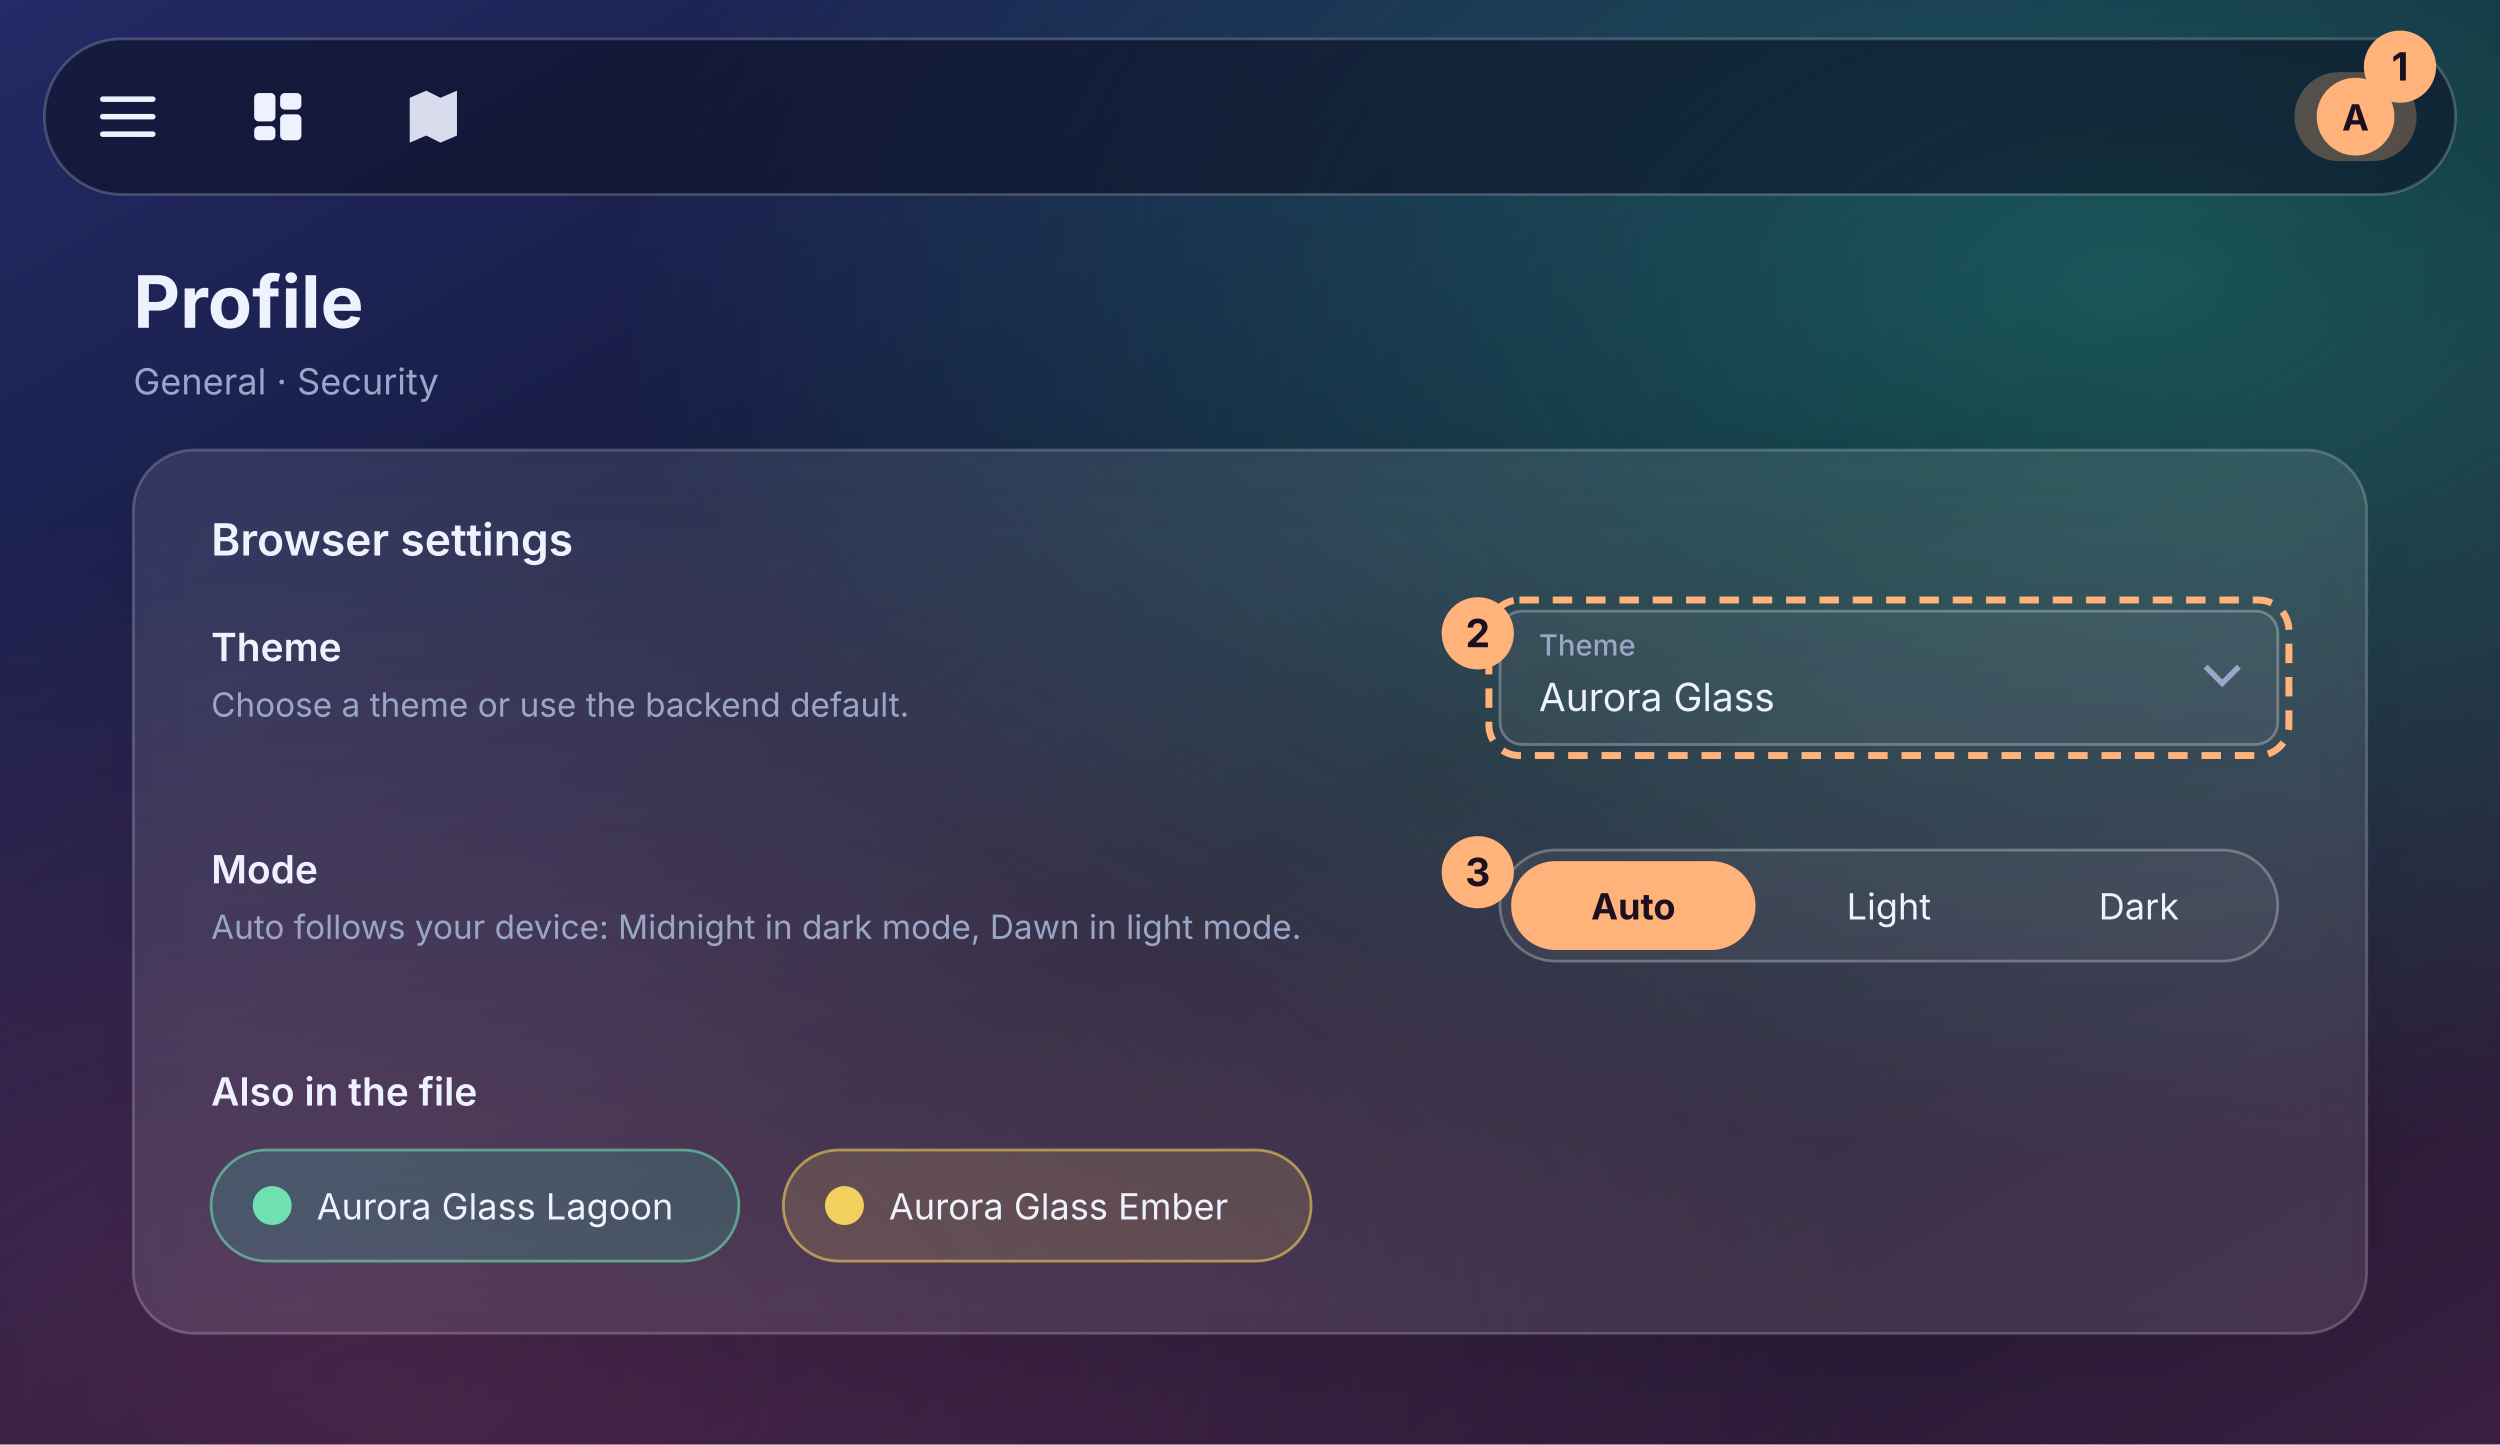
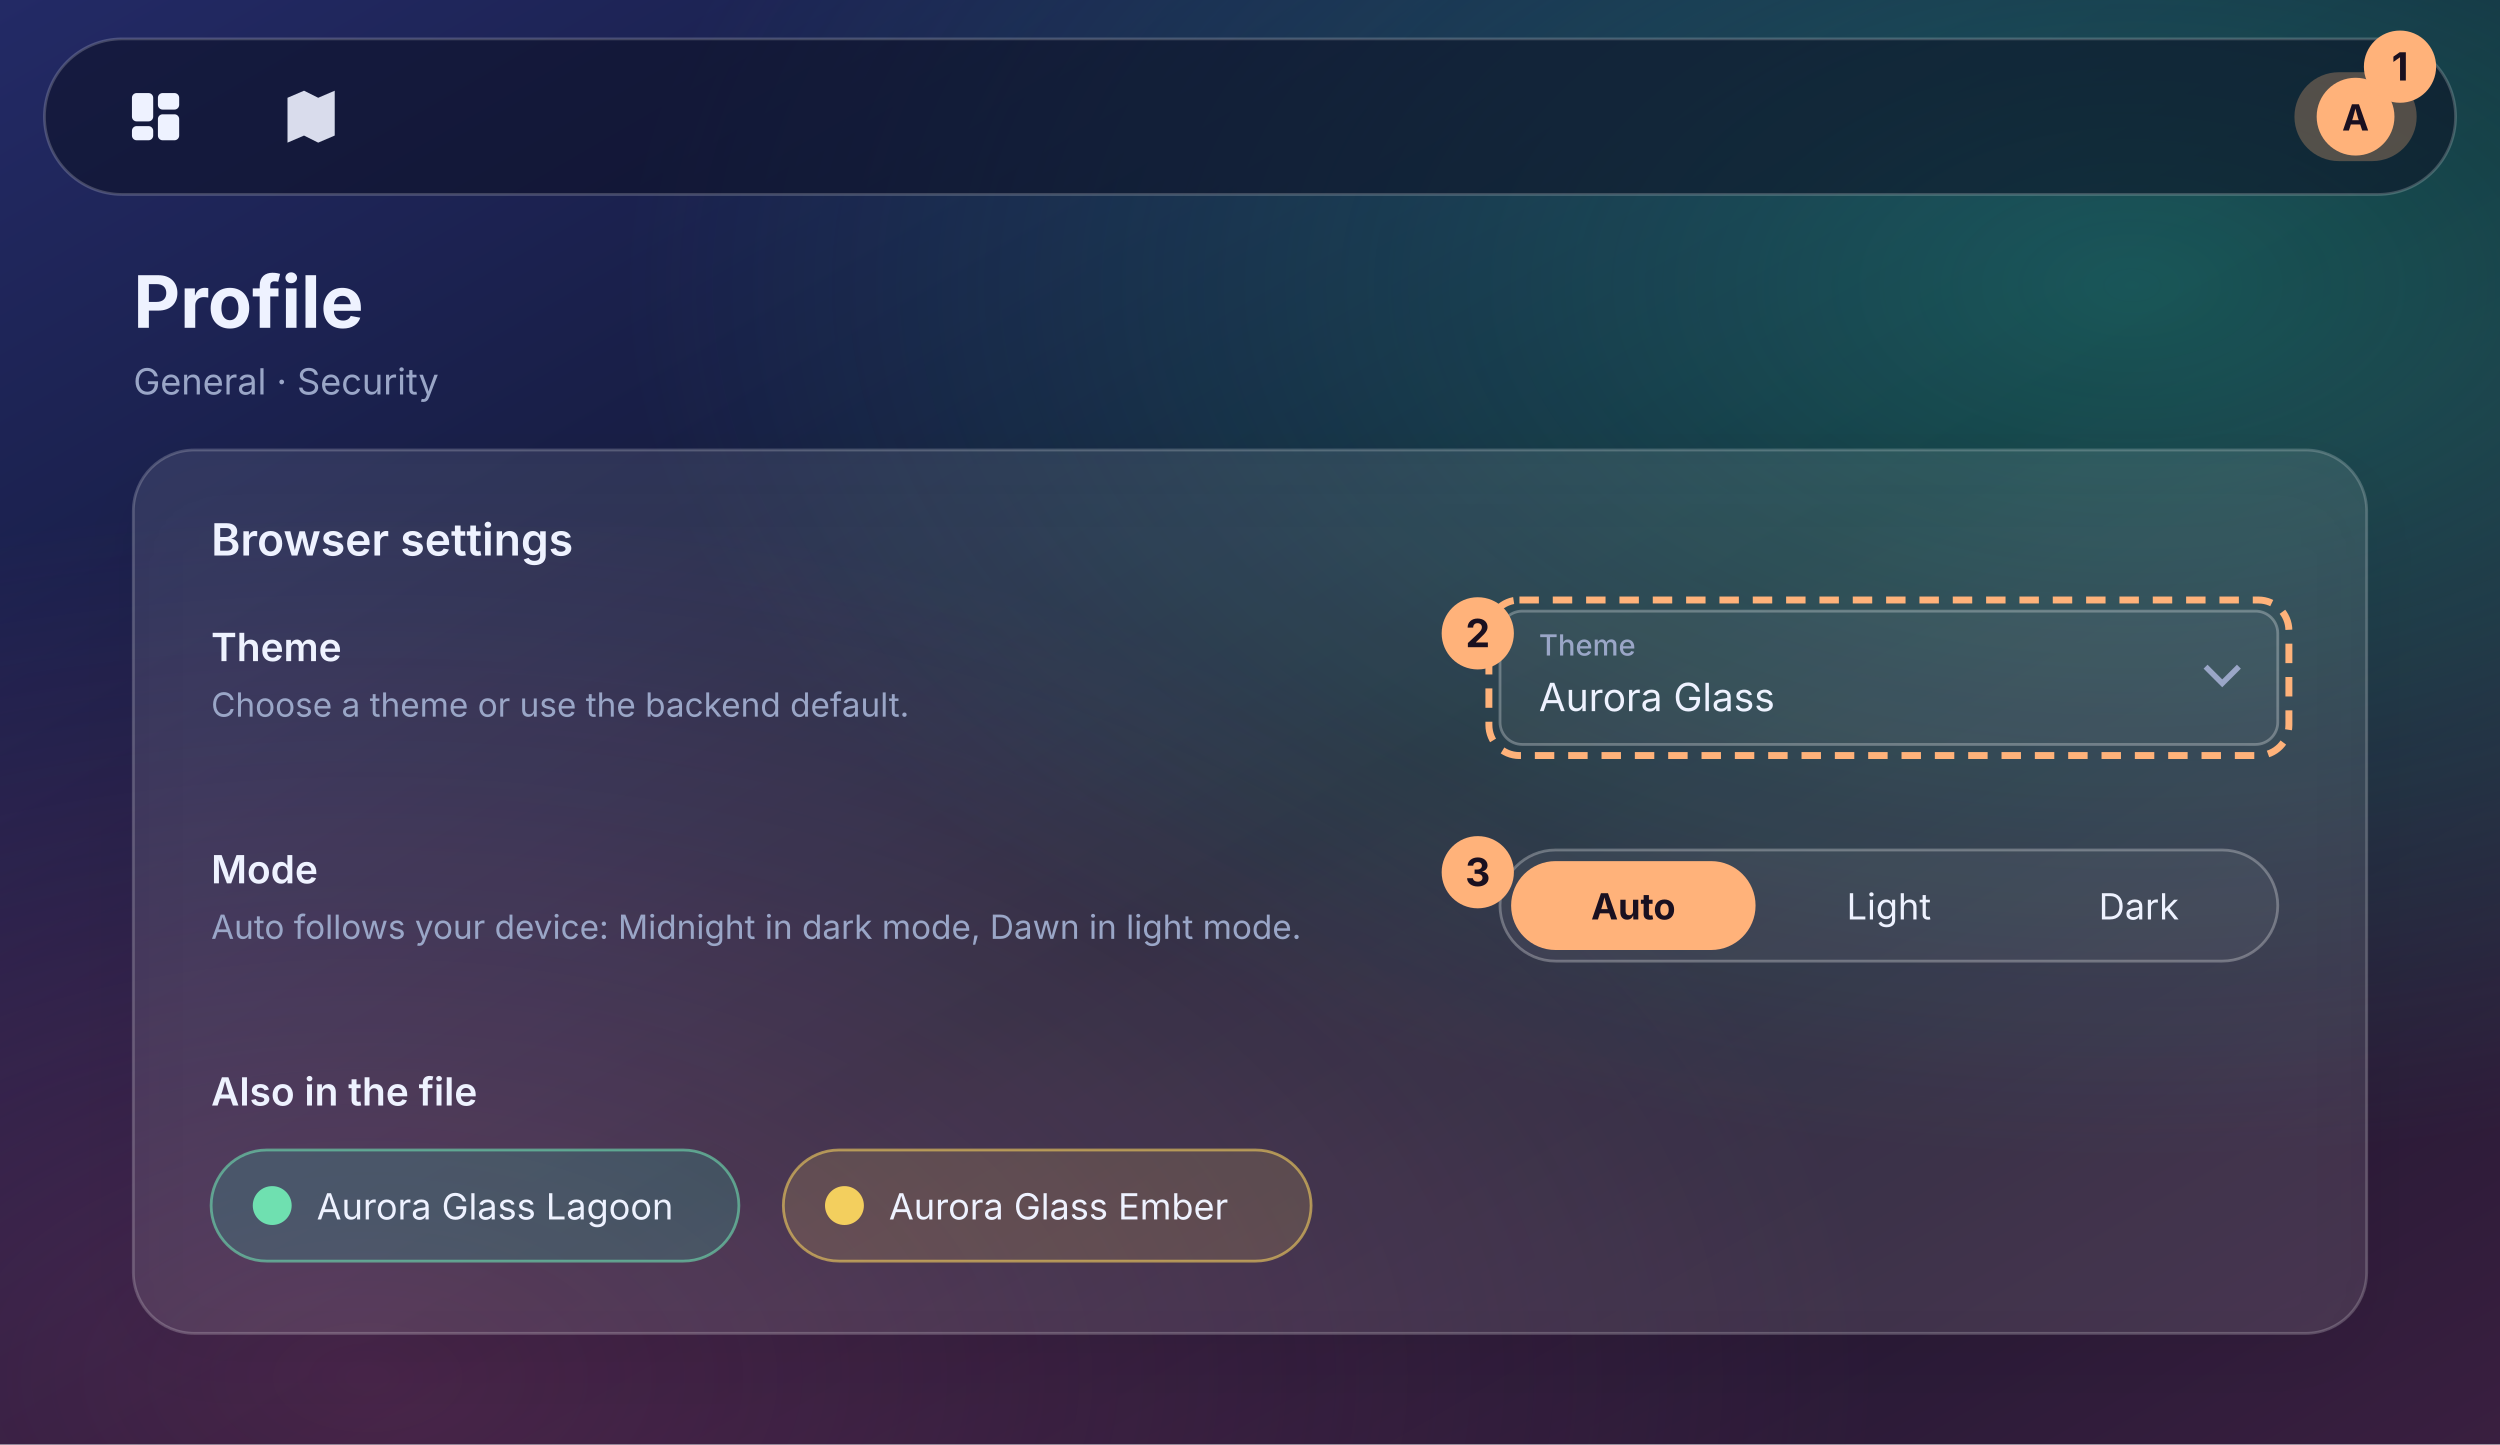
<svg xmlns="http://www.w3.org/2000/svg" viewBox="0 0 900 520" width="900" height="520" font-family="Inter,'Segoe UI',Helvetica,Arial,sans-serif" role="img" aria-label="Choose the Aurora Glass theme in your profile">
  <defs>
    <linearGradient id="bg" x1="0" y1="0" x2="1" y2="1">
      <stop offset="0" stop-color="#232a66" />
      <stop offset=".55" stop-color="#0d1226" />
      <stop offset="1" stop-color="#3a1f40" />
    </linearGradient>
    <radialGradient id="g1" cx=".85" cy=".2" r=".6">
      <stop offset="0" stop-color="#2fd3b0" stop-opacity=".35" />
      <stop offset="1" stop-color="#2fd3b0" stop-opacity="0" />
    </radialGradient>
    <radialGradient id="g2" cx=".15" cy=".95" r=".6">
      <stop offset="0" stop-color="#d0509a" stop-opacity=".3" />
      <stop offset="1" stop-color="#d0509a" stop-opacity="0" />
    </radialGradient>
    <filter id="sh" x="-20%" y="-20%" width="140%" height="150%">
      <feDropShadow dx="0" dy="10" stdDeviation="14" flood-color="#000" flood-opacity=".45" />
    </filter>
  </defs>
  <rect x="0" y="0" width="900" height="520" fill="url(#bg)" />
  <rect x="0" y="0" width="900" height="520" fill="url(#g1)" />
  <rect x="0" y="0" width="900" height="520" fill="url(#g2)" />
  <rect x="16" y="14" width="868" height="56" rx="28" fill="#0b1024" stroke="#ffffff" stroke-width="1" fill-opacity="0.55" stroke-opacity="0.2" />
-   <g transform="translate(46 42) scale(0.9)">
-     <path d="M-10 -7H10M-10 0H10M-10 7H10" stroke="#eef2ff" stroke-width="2.2" stroke-linecap="round" />
-   </g>
-   <g transform="translate(100 42) scale(0.85)">
+   <g transform="translate(56 42) scale(0.85)">
    <rect x="-10" y="-10" width="9" height="12" rx="2" fill="#eef2ff" />
    <rect x="1" y="-10" width="9" height="7" rx="2" fill="#eef2ff" />
    <rect x="-10" y="4" width="9" height="6" rx="2" fill="#eef2ff" />
    <rect x="1" y="-1" width="9" height="11" rx="2" fill="#eef2ff" />
  </g>
-   <g transform="translate(156 42) scale(0.85)">
+   <g transform="translate(112 42) scale(0.85)">
    <path d="M-10 -8 L-3 -11 L3 -8 L10 -11 V8 L3 11 L-3 8 L-10 11Z" fill="#eef2ff" opacity=".9" />
  </g>
  <rect x="826" y="26" width="44" height="32" rx="16" fill="#ffb27a" fill-opacity=".28" />
  <circle cx="848" cy="42" r="14" fill="#ffb27a" />
  <text x="848" y="47" font-size="13" font-weight="700" fill="#1a1020" text-anchor="middle">A</text>
  <circle cx="864" cy="24" r="13" fill="#ffb27a" />
  <text x="864" y="29" font-size="14" font-weight="700" fill="#1a1020" text-anchor="middle">1</text>
  <text x="48" y="118" font-size="26" font-weight="700" fill="#eef2ff">Profile</text>
  <text x="48" y="142" font-size="13" fill="#9aa6c7">General · Security</text>
  <g filter="url(#sh)">
    <rect x="48" y="162" width="804" height="318" rx="22" fill="#ffffff" fill-opacity="0.09" stroke="#ffffff" stroke-opacity="0.2" />
  </g>
  <text x="76" y="200" font-size="16" font-weight="600" fill="#eef2ff">Browser settings</text>
  <text x="76" y="238" font-size="14" font-weight="600" fill="#eef2ff">Theme</text>
  <text x="76" y="258" font-size="12" fill="#9aa6c7">Choose a theme or use the backend default.</text>
  <rect x="540" y="220" width="280" height="48" rx="8" fill="#ffffff" fill-opacity=".05" stroke="#ffffff" stroke-opacity=".28" />
  <text x="554" y="236" font-size="10.5" font-weight="500" fill="#9aa6c7">Theme</text>
  <text x="554" y="256" font-size="14" fill="#eef2ff">Aurora Glass</text>
  <path d="M794 240 l6 6 l6 -6" fill="none" stroke="#9aa6c7" stroke-width="2" />
  <rect x="536" y="216" width="288" height="56" rx="11" fill="none" stroke="#ffb27a" stroke-width="2.5" stroke-dasharray="7 5" />
  <circle cx="532" cy="228" r="13" fill="#ffb27a" />
  <text x="532" y="233" font-size="14" font-weight="700" fill="#1a1020" text-anchor="middle">2</text>
  <text x="76" y="318" font-size="14" font-weight="600" fill="#eef2ff">Mode</text>
  <text x="76" y="338" font-size="12" fill="#9aa6c7">Auto follows your device: Midnight in dark mode, Dawn in light mode.</text>
  <rect x="540" y="306" width="280" height="40" rx="20" fill="#ffffff" fill-opacity=".05" stroke="#ffffff" stroke-opacity=".28" />
  <rect x="544" y="310" width="88" height="32" rx="16" fill="#ffb27a" />
  <text x="588" y="331" font-size="13" font-weight="700" fill="#1a1020" text-anchor="middle">Auto</text>
  <text x="680" y="331" font-size="13" fill="#eef2ff" text-anchor="middle">Light</text>
  <text x="770" y="331" font-size="13" fill="#eef2ff" text-anchor="middle">Dark</text>
  <circle cx="532" cy="314" r="13" fill="#ffb27a" />
  <text x="532" y="319" font-size="14" font-weight="700" fill="#1a1020" text-anchor="middle">3</text>
  <text x="76" y="398" font-size="14" font-weight="600" fill="#eef2ff">Also in the file</text>
  <rect x="76" y="414" width="190" height="40" rx="20" fill="#2fd3b0" fill-opacity=".18" stroke="#6fe0b0" stroke-opacity=".6" />
  <circle cx="98" cy="434" r="7" fill="#6fe0b0" />
  <text x="114" y="439" font-size="13" fill="#eef2ff">Aurora Glass Lagoon</text>
  <rect x="282" y="414" width="190" height="40" rx="20" fill="#f3cf5e" fill-opacity=".15" stroke="#f3cf5e" stroke-opacity=".6" />
  <circle cx="304" cy="434" r="7" fill="#f3cf5e" />
  <text x="320" y="439" font-size="13" fill="#eef2ff">Aurora Glass Ember</text>
</svg>
